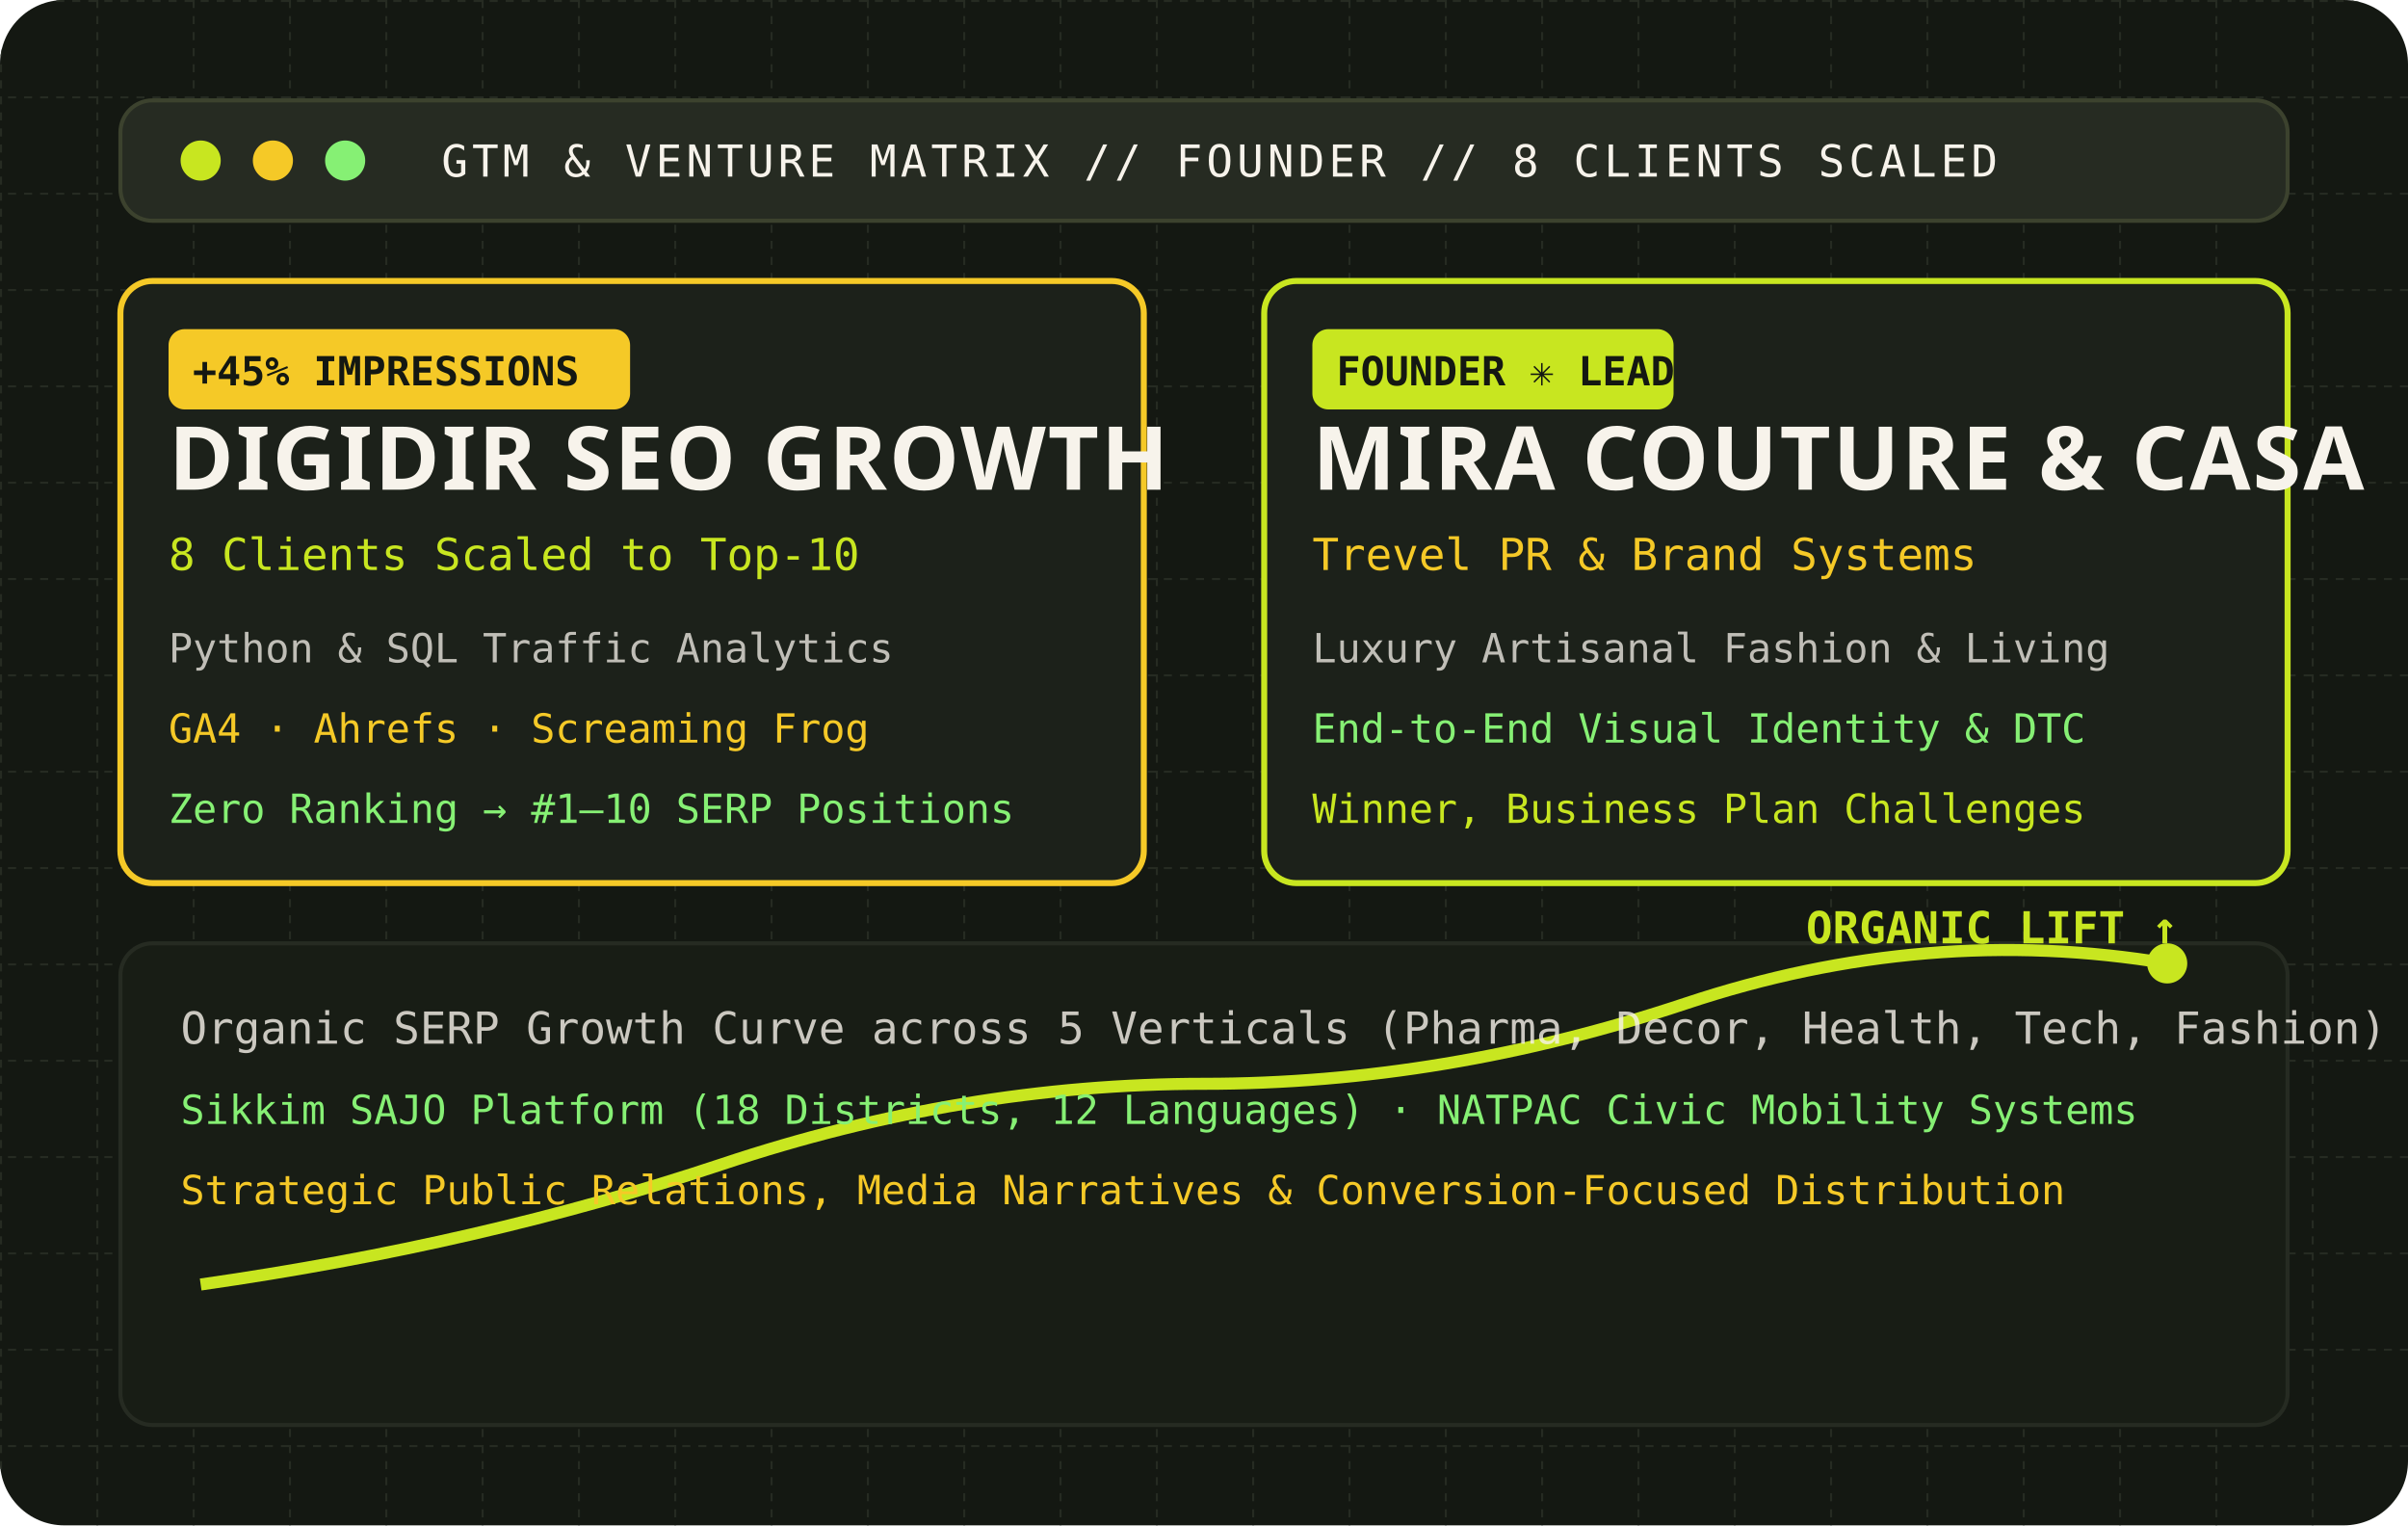
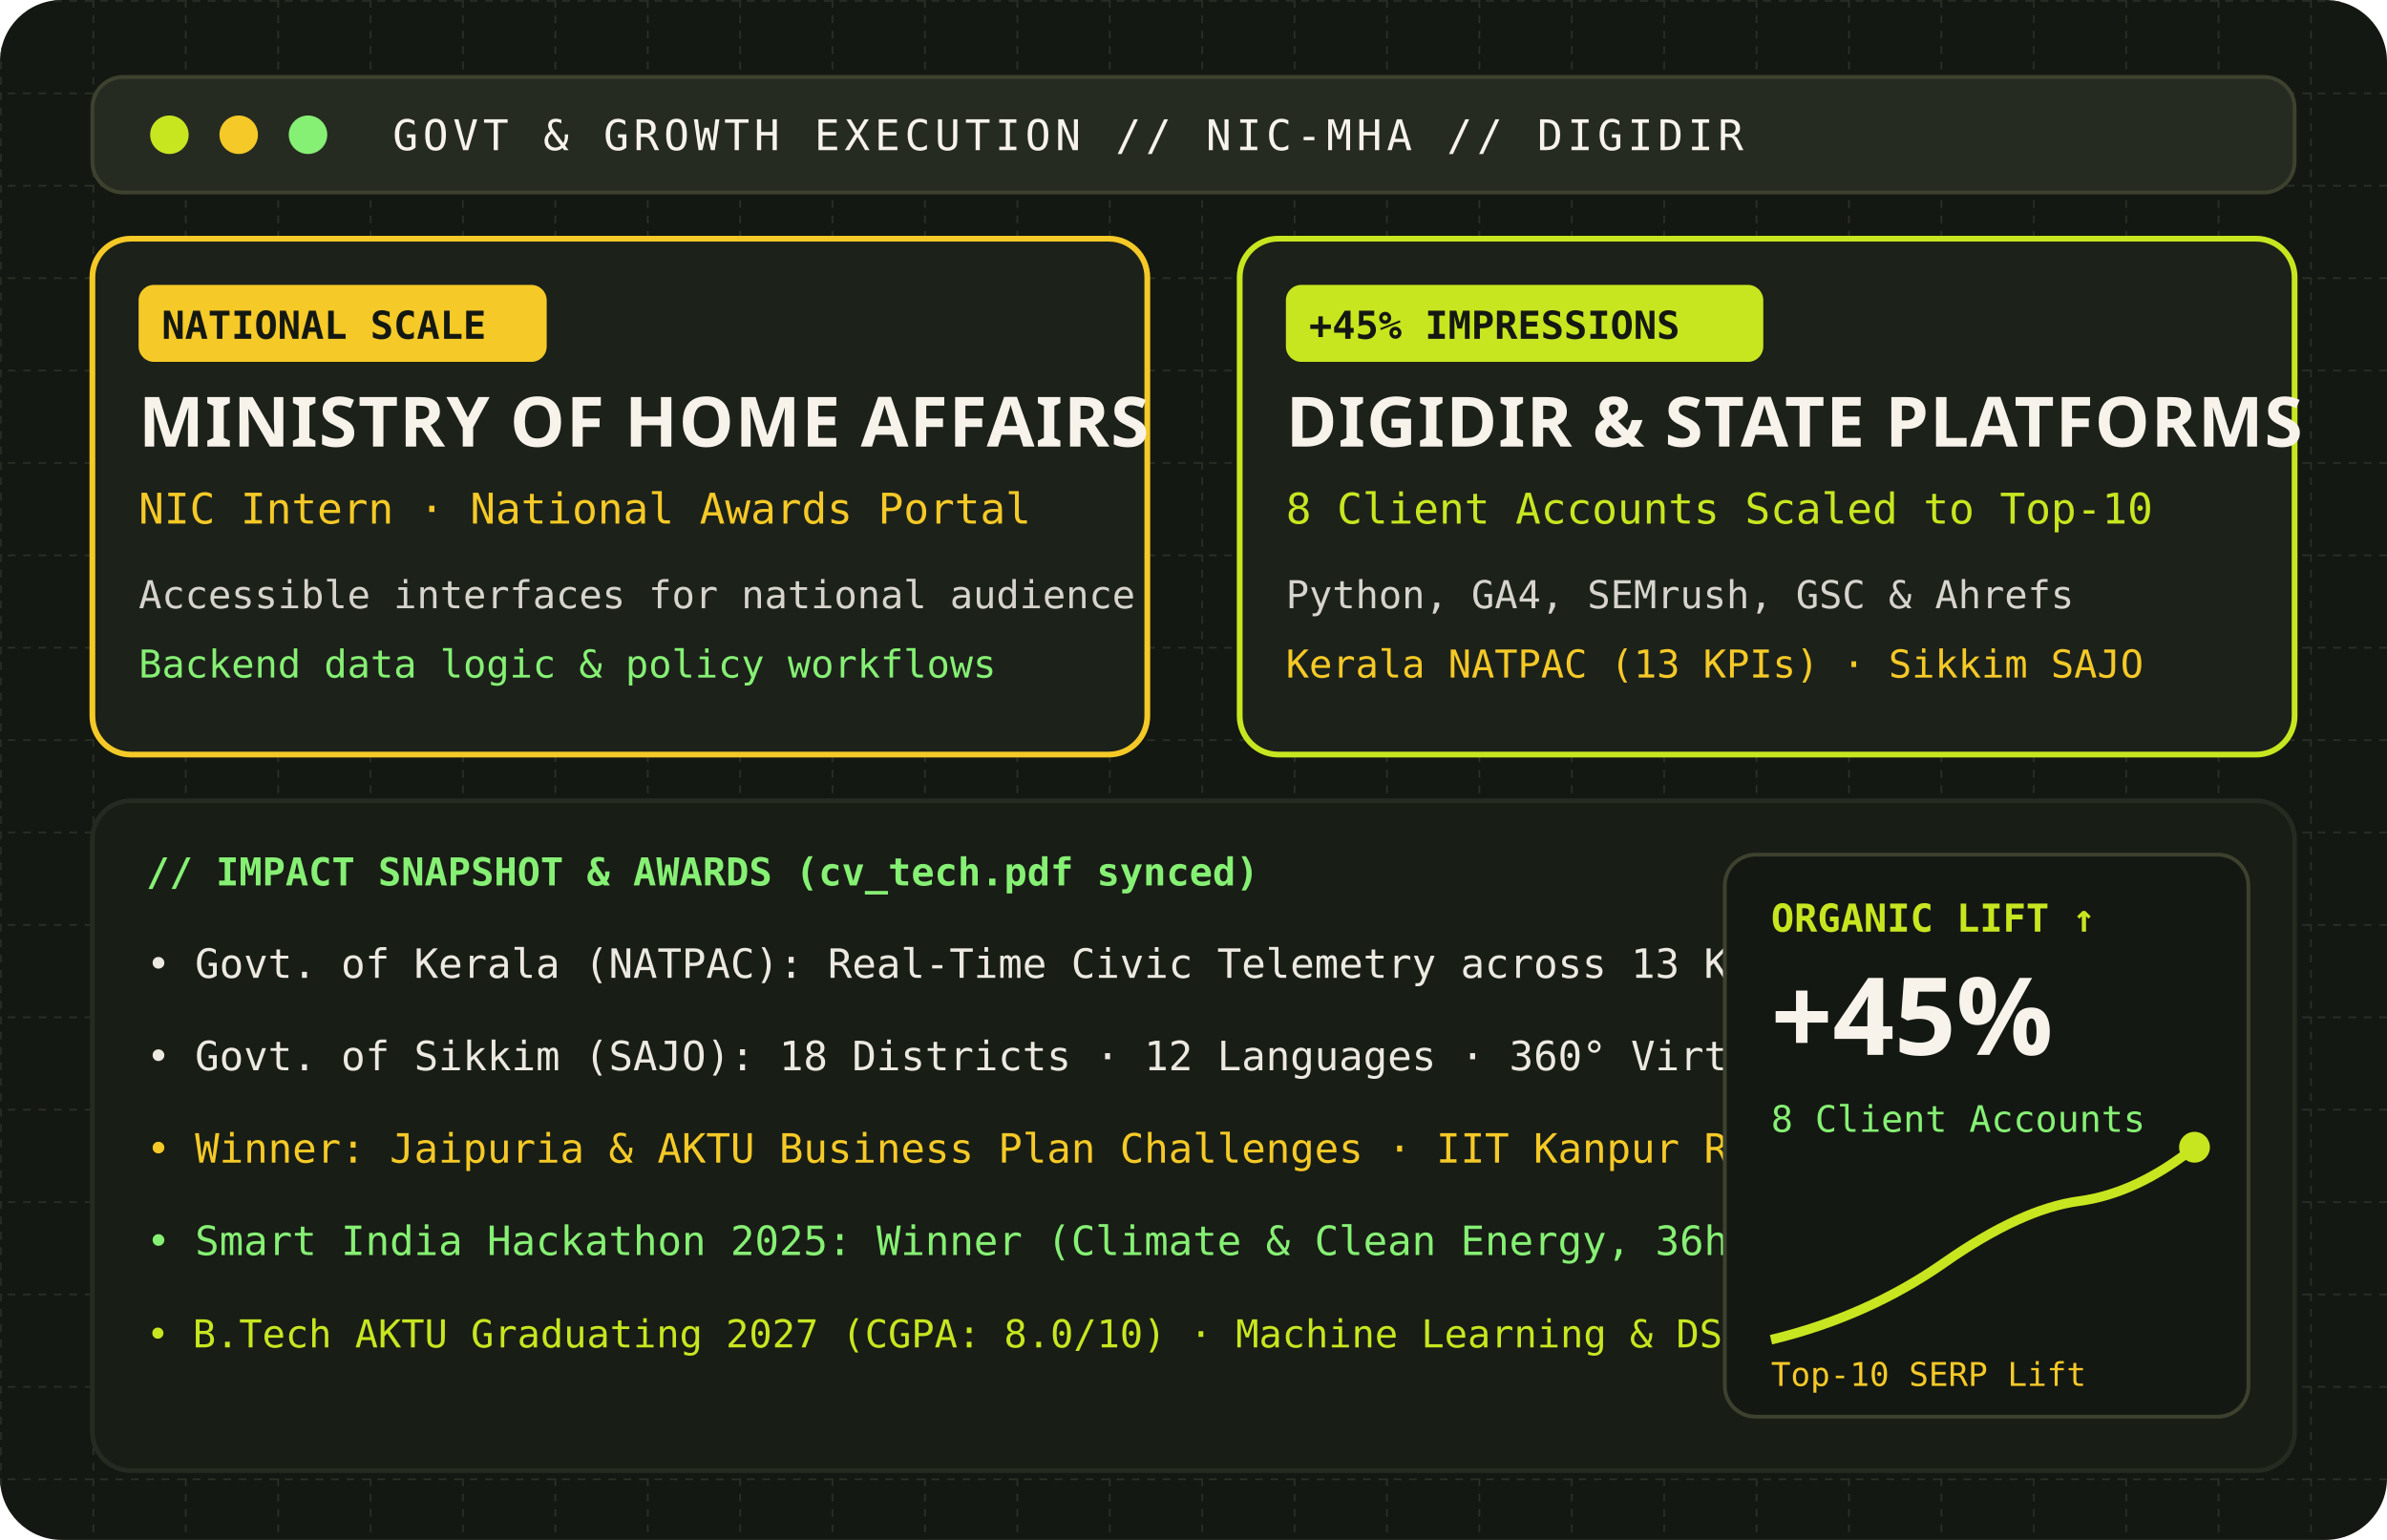
- <svg xmlns="http://www.w3.org/2000/svg" viewBox="0 0 600 380" width="100%" height="100%" fill="none">
-   <rect width="600" height="380" rx="16" fill="#141812" />
+ <svg xmlns="http://www.w3.org/2000/svg" viewBox="0 0 620 400" width="100%" height="100%" fill="none">
+   <rect width="620" height="400" rx="16" fill="#141812" />
  <defs>
    <pattern id="grid2" width="24" height="24" patternUnits="userSpaceOnUse">
      <path d="M 24 0 L 0 0 0 24" fill="none" stroke="#262B22" stroke-width="1" stroke-dasharray="2,2" />
    </pattern>
  </defs>
-   <rect width="600" height="380" rx="16" fill="url(#grid2)" />
-   <rect x="30" y="25" width="540" height="30" rx="8" fill="#262B22" stroke="#3C422E" stroke-width="1" />
-   <circle cx="50" cy="40" r="5" fill="#C8E620" />
-   <circle cx="68" cy="40" r="5" fill="#F5C927" />
-   <circle cx="86" cy="40" r="5" fill="#86F074" />
-   <text x="110" y="44" fill="#F7F3EB" font-family="'JetBrains Mono', monospace" font-size="11" letter-spacing="1">GTM &amp; VENTURE MATRIX // FOUNDER // 8 CLIENTS SCALED</text>
-   <rect x="30" y="70" width="255" height="150" rx="8" fill="#1C211A" stroke="#F5C927" stroke-width="1.5" />
-   <rect x="42" y="82" width="115" height="20" rx="4" fill="#F5C927" />
-   <text x="48" y="96" fill="#141812" font-family="'JetBrains Mono', monospace" font-weight="700" font-size="10">+45% IMPRESSIONS</text>
-   <text x="42" y="122" fill="#F7F3EB" font-family="'Oswald', sans-serif" font-weight="700" font-size="22" letter-spacing="0.5">DIGIDIR SEO GROWTH</text>
-   <text x="42" y="142" fill="#C8E620" font-family="'JetBrains Mono', monospace" font-size="11">8 Clients Scaled to Top-10</text>
-   <text x="42" y="165" fill="#F7F3EB" opacity="0.75" font-family="'JetBrains Mono', monospace" font-size="10">Python &amp; SQL Traffic Analytics</text>
-   <text x="42" y="185" fill="#F5C927" font-family="'JetBrains Mono', monospace" font-size="10">GA4 · Ahrefs · Screaming Frog</text>
-   <text x="42" y="205" fill="#86F074" font-family="'JetBrains Mono', monospace" font-size="10">Zero Ranking → #1–10 SERP Positions</text>
-   <rect x="315" y="70" width="255" height="150" rx="8" fill="#1C211A" stroke="#C8E620" stroke-width="1.5" />
-   <rect x="327" y="82" width="90" height="20" rx="4" fill="#C8E620" />
-   <text x="333" y="96" fill="#141812" font-family="'JetBrains Mono', monospace" font-weight="700" font-size="10">FOUNDER ✳ LEAD</text>
-   <text x="327" y="122" fill="#F7F3EB" font-family="'Oswald', sans-serif" font-weight="700" font-size="22" letter-spacing="0.5">MIRA COUTURE &amp; CASA</text>
-   <text x="327" y="142" fill="#F5C927" font-family="'JetBrains Mono', monospace" font-size="11">Trevel PR &amp; Brand Systems</text>
-   <text x="327" y="165" fill="#F7F3EB" opacity="0.75" font-family="'JetBrains Mono', monospace" font-size="10">Luxury Artisanal Fashion &amp; Living</text>
-   <text x="327" y="185" fill="#86F074" font-family="'JetBrains Mono', monospace" font-size="10">End-to-End Visual Identity &amp; DTC</text>
-   <text x="327" y="205" fill="#C8E620" font-family="'JetBrains Mono', monospace" font-size="10">Winner, Business Plan Challenges</text>
-   <rect x="30" y="235" width="540" height="120" rx="8" fill="#181D15" stroke="#262B22" stroke-width="1" />
-   <path d="M 50 320 Q 120 310, 180 290 T 300 270 T 420 250 T 540 240" fill="none" stroke="#C8E620" stroke-width="3" />
-   <circle cx="540" cy="240" r="5" fill="#C8E620" />
-   <text x="450" y="235" fill="#C8E620" font-family="'JetBrains Mono', monospace" font-weight="700" font-size="11">ORGANIC LIFT ↑</text>
-   <text x="45" y="260" fill="#F7F3EB" opacity="0.8" font-family="'JetBrains Mono', monospace" font-size="11">Organic SERP Growth Curve across 5 Verticals (Pharma, Decor, Health, Tech, Fashion)</text>
-   <text x="45" y="280" fill="#86F074" font-family="'JetBrains Mono', monospace" font-size="10">Sikkim SAJO Platform (18 Districts, 12 Languages) · NATPAC Civic Mobility Systems</text>
-   <text x="45" y="300" fill="#F5C927" font-family="'JetBrains Mono', monospace" font-size="10">Strategic Public Relations, Media Narratives &amp; Conversion-Focused Distribution</text>
+   <rect width="620" height="400" rx="16" fill="url(#grid2)" />
+   <rect x="24" y="20" width="572" height="30" rx="8" fill="#262B22" stroke="#3C422E" stroke-width="1" />
+   <circle cx="44" cy="35" r="5" fill="#C8E620" />
+   <circle cx="62" cy="35" r="5" fill="#F5C927" />
+   <circle cx="80" cy="35" r="5" fill="#86F074" />
+   <text x="102" y="39" fill="#F7F3EB" font-family="'JetBrains Mono', monospace" font-size="11" letter-spacing="1.2">GOVT &amp; GROWTH EXECUTION // NIC-MHA // DIGIDIR</text>
+   <rect x="24" y="62" width="274" height="134" rx="10" fill="#1C211A" stroke="#F5C927" stroke-width="1.5" />
+   <rect x="36" y="74" width="106" height="20" rx="4" fill="#F5C927" />
+   <text x="42" y="88" fill="#141812" font-family="'JetBrains Mono', monospace" font-weight="700" font-size="10">NATIONAL SCALE</text>
+   <text x="36" y="116" fill="#F7F3EB" font-family="'Oswald', sans-serif" font-weight="700" font-size="18" letter-spacing="0.3">MINISTRY OF HOME AFFAIRS</text>
+   <text x="36" y="136" fill="#F5C927" font-family="'JetBrains Mono', monospace" font-size="11">NIC Intern · National Awards Portal</text>
+   <text x="36" y="158" fill="#F7F3EB" opacity="0.85" font-family="'JetBrains Mono', monospace" font-size="10">Accessible interfaces for national audience</text>
+   <text x="36" y="176" fill="#86F074" font-family="'JetBrains Mono', monospace" font-size="10">Backend data logic &amp; policy workflows</text>
+   <rect x="322" y="62" width="274" height="134" rx="10" fill="#1C211A" stroke="#C8E620" stroke-width="1.5" />
+   <rect x="334" y="74" width="124" height="20" rx="4" fill="#C8E620" />
+   <text x="340" y="88" fill="#141812" font-family="'JetBrains Mono', monospace" font-weight="700" font-size="10">+45% IMPRESSIONS</text>
+   <text x="334" y="116" fill="#F7F3EB" font-family="'Oswald', sans-serif" font-weight="700" font-size="18" letter-spacing="0.3">DIGIDIR &amp; STATE PLATFORMS</text>
+   <text x="334" y="136" fill="#C8E620" font-family="'JetBrains Mono', monospace" font-size="11">8 Client Accounts Scaled to Top-10</text>
+   <text x="334" y="158" fill="#F7F3EB" opacity="0.85" font-family="'JetBrains Mono', monospace" font-size="10">Python, GA4, SEMrush, GSC &amp; Ahrefs</text>
+   <text x="334" y="176" fill="#F5C927" font-family="'JetBrains Mono', monospace" font-size="10">Kerala NATPAC (13 KPIs) · Sikkim SAJO</text>
+   <rect x="24" y="208" width="572" height="174" rx="10" fill="#181D15" stroke="#262B22" stroke-width="1.2" />
+   <text x="38" y="230" fill="#86F074" font-family="'JetBrains Mono', monospace" font-size="10" font-weight="700">// IMPACT SNAPSHOT &amp; AWARDS (cv_tech.pdf synced)</text>
+   <text x="38" y="254" fill="#F7F3EB" opacity="0.95" font-family="'JetBrains Mono', monospace" font-size="10.5">• Govt. of Kerala (NATPAC): Real-Time Civic Telemetry across 13 KPIs</text>
+   <text x="38" y="278" fill="#F7F3EB" opacity="0.95" font-family="'JetBrains Mono', monospace" font-size="10.5">• Govt. of Sikkim (SAJO): 18 Districts · 12 Languages · 360° Virtual Tours</text>
+   <text x="38" y="302" fill="#F5C927" font-family="'JetBrains Mono', monospace" font-size="10.5">• Winner: Jaipuria &amp; AKTU Business Plan Challenges · IIT Kanpur Runner-Up</text>
+   <text x="38" y="326" fill="#86F074" font-family="'JetBrains Mono', monospace" font-size="10.5">• Smart India Hackathon 2025: Winner (Climate &amp; Clean Energy, 36h Sprint)</text>
+   <text x="38" y="350" fill="#C8E620" font-family="'JetBrains Mono', monospace" font-size="10">• B.Tech AKTU Graduating 2027 (CGPA: 8.0/10) · Machine Learning &amp; DSA</text>
+   <rect x="448" y="222" width="136" height="146" rx="8" fill="#141812" stroke="#3C422E" stroke-width="1" />
+   <text x="460" y="242" fill="#C8E620" font-family="'JetBrains Mono', monospace" font-weight="700" font-size="10">ORGANIC LIFT ↑</text>
+   <text x="460" y="274" fill="#F7F3EB" font-family="'Oswald', sans-serif" font-weight="700" font-size="28">+45%</text>
+   <text x="460" y="294" fill="#86F074" font-family="'JetBrains Mono', monospace" font-size="9.5">8 Client Accounts</text>
+   <path d="M 460 348 Q 485 342, 505 328 T 540 312 T 570 298" fill="none" stroke="#C8E620" stroke-width="2.5" />
+   <circle cx="570" cy="298" r="4" fill="#C8E620" />
+   <text x="460" y="360" fill="#F5C927" font-family="'JetBrains Mono', monospace" font-size="8.5">Top-10 SERP Lift</text>
</svg>
